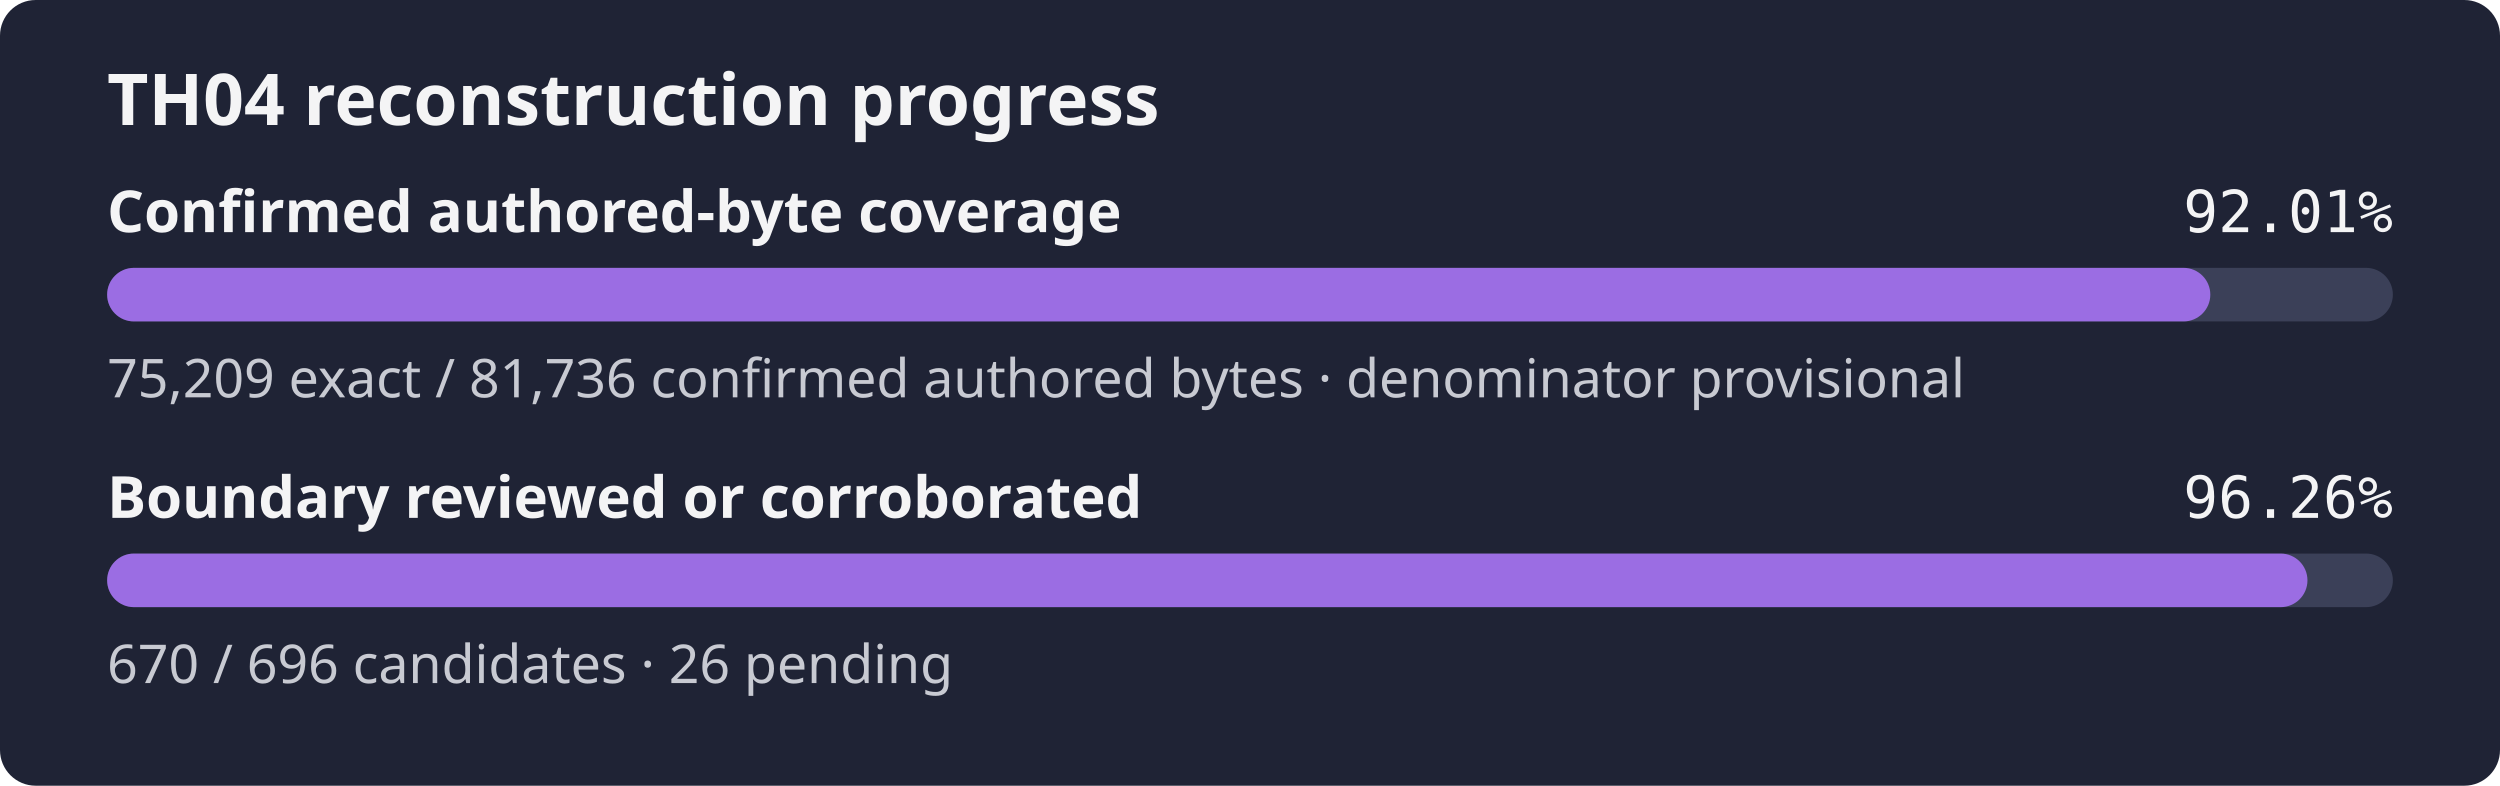
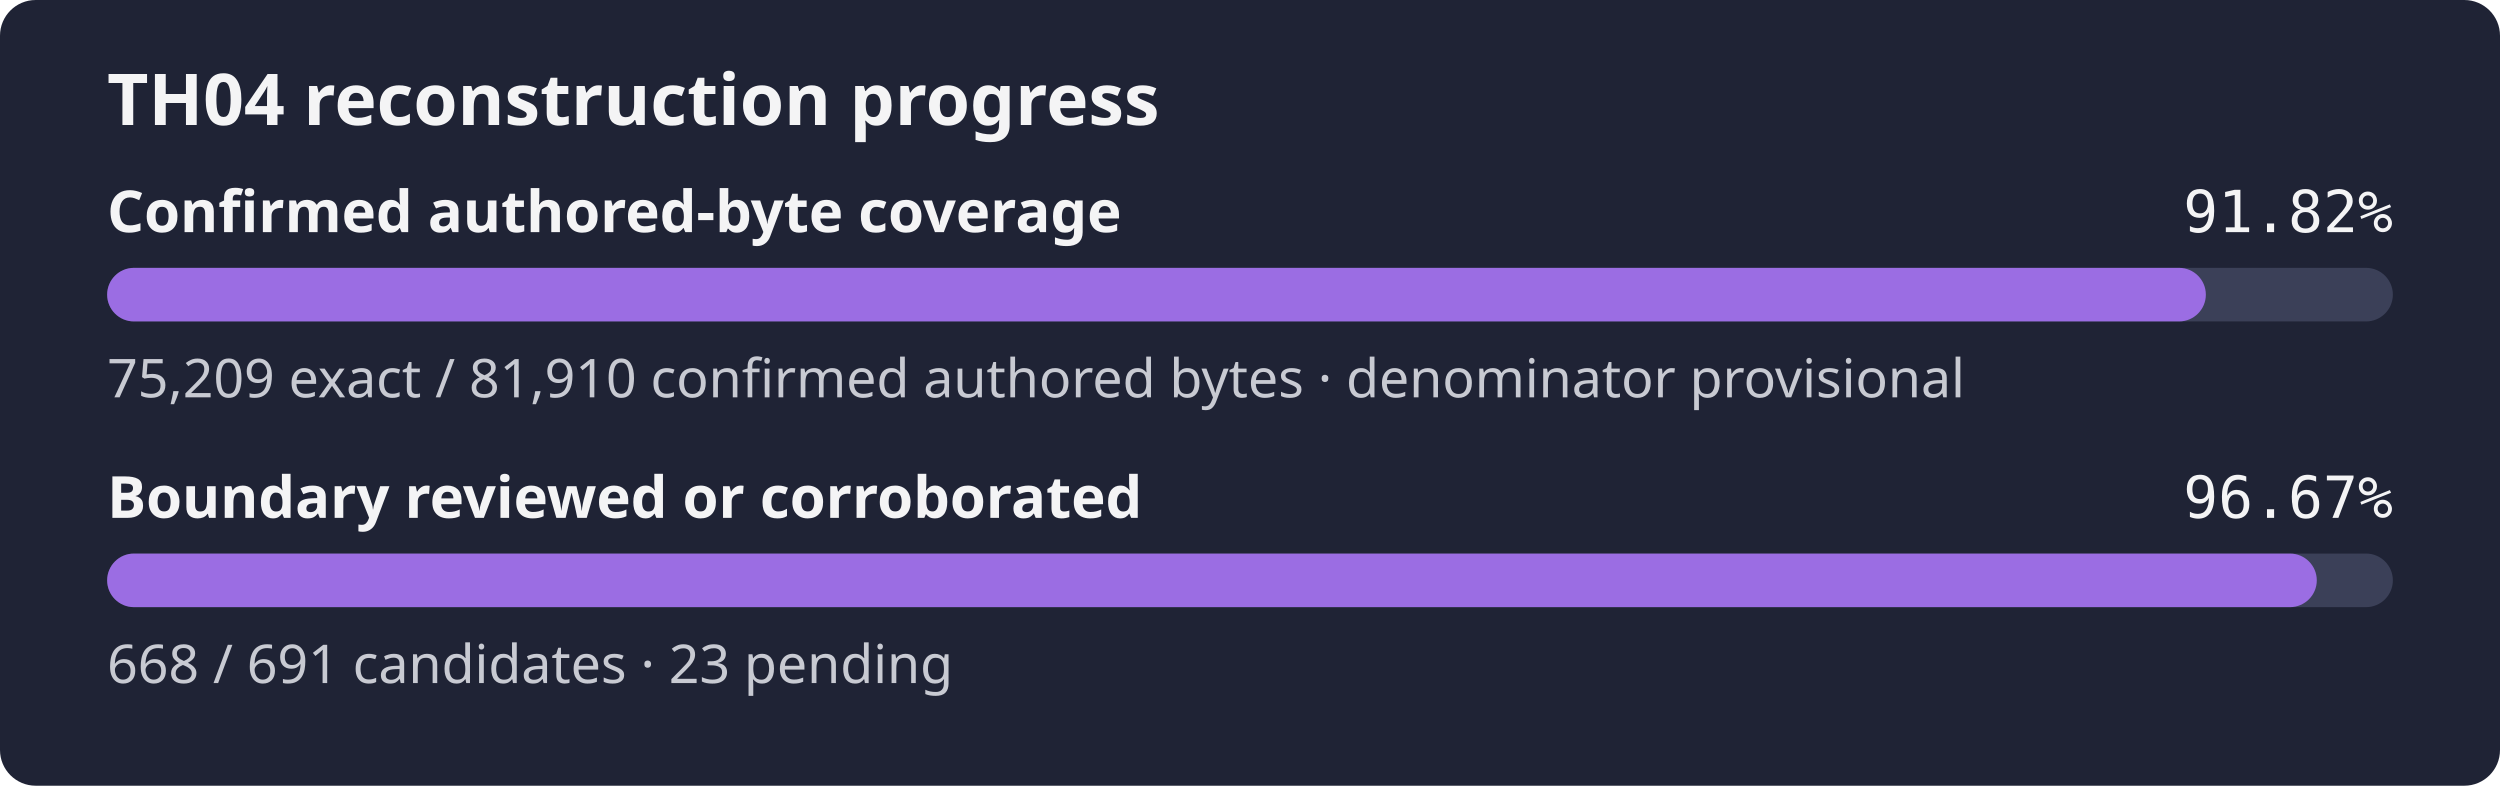
- <svg xmlns="http://www.w3.org/2000/svg" width="560" height="176" role="img" aria-label="TH04 reconstruction progress: 92.01% of the confirmed authored-byte set is exact, boundary reviewed or corroborated 96.26%">
+ <svg xmlns="http://www.w3.org/2000/svg" width="560" height="176" role="img" aria-label="TH04 reconstruction progress: 91.82% of the confirmed authored-byte set is exact, boundary reviewed or corroborated 96.67%">
  <rect width="560" height="176" rx="8" fill="#1f2335" />
  <text x="24" y="28" fill="#f4f4f5" font-family="sans-serif" font-size="16" font-weight="600">TH04 reconstruction progress</text>
  <text x="24" y="52" fill="#f4f4f5" font-family="sans-serif" font-size="13" font-weight="600">Confirmed authored-byte coverage</text>
-   <text x="536" y="52" fill="#f4f4f5" text-anchor="end" font-family="monospace" font-size="13">92.01%</text>
+   <text x="536" y="52" fill="#f4f4f5" text-anchor="end" font-family="monospace" font-size="13">91.82%</text>
  <rect x="24" y="60" width="512" height="12" rx="6" fill="#3b4058" />
-   <rect x="24" y="60" width="471.11" height="12" rx="6" fill="#9b6de3" />
-   <text x="24" y="89" fill="#c8cad2" font-family="sans-serif" font-size="12">75,209 exact / 81,736 confirmed authored bytes · denominator provisional</text>
+   <rect x="24" y="60" width="470.11" height="12" rx="6" fill="#9b6de3" />
+   <text x="24" y="89" fill="#c8cad2" font-family="sans-serif" font-size="12">75,209 exact / 81,910 confirmed authored bytes · denominator provisional</text>
  <text x="24" y="116" fill="#f4f4f5" font-family="sans-serif" font-size="13" font-weight="600">Boundary reviewed or corroborated</text>
-   <text x="536" y="116" fill="#f4f4f5" text-anchor="end" font-family="monospace" font-size="13">96.26%</text>
+   <text x="536" y="116" fill="#f4f4f5" text-anchor="end" font-family="monospace" font-size="13">96.67%</text>
  <rect x="24" y="124" width="512" height="12" rx="6" fill="#3b4058" />
-   <rect x="24" y="124" width="492.87" height="12" rx="6" fill="#9b6de3" />
-   <text x="24" y="153" fill="#c8cad2" font-family="sans-serif" font-size="12">670 / 696 candidates · 26 pending</text>
+   <rect x="24" y="124" width="494.96" height="12" rx="6" fill="#9b6de3" />
+   <text x="24" y="153" fill="#c8cad2" font-family="sans-serif" font-size="12">668 / 691 candidates · 23 pending</text>
</svg>
